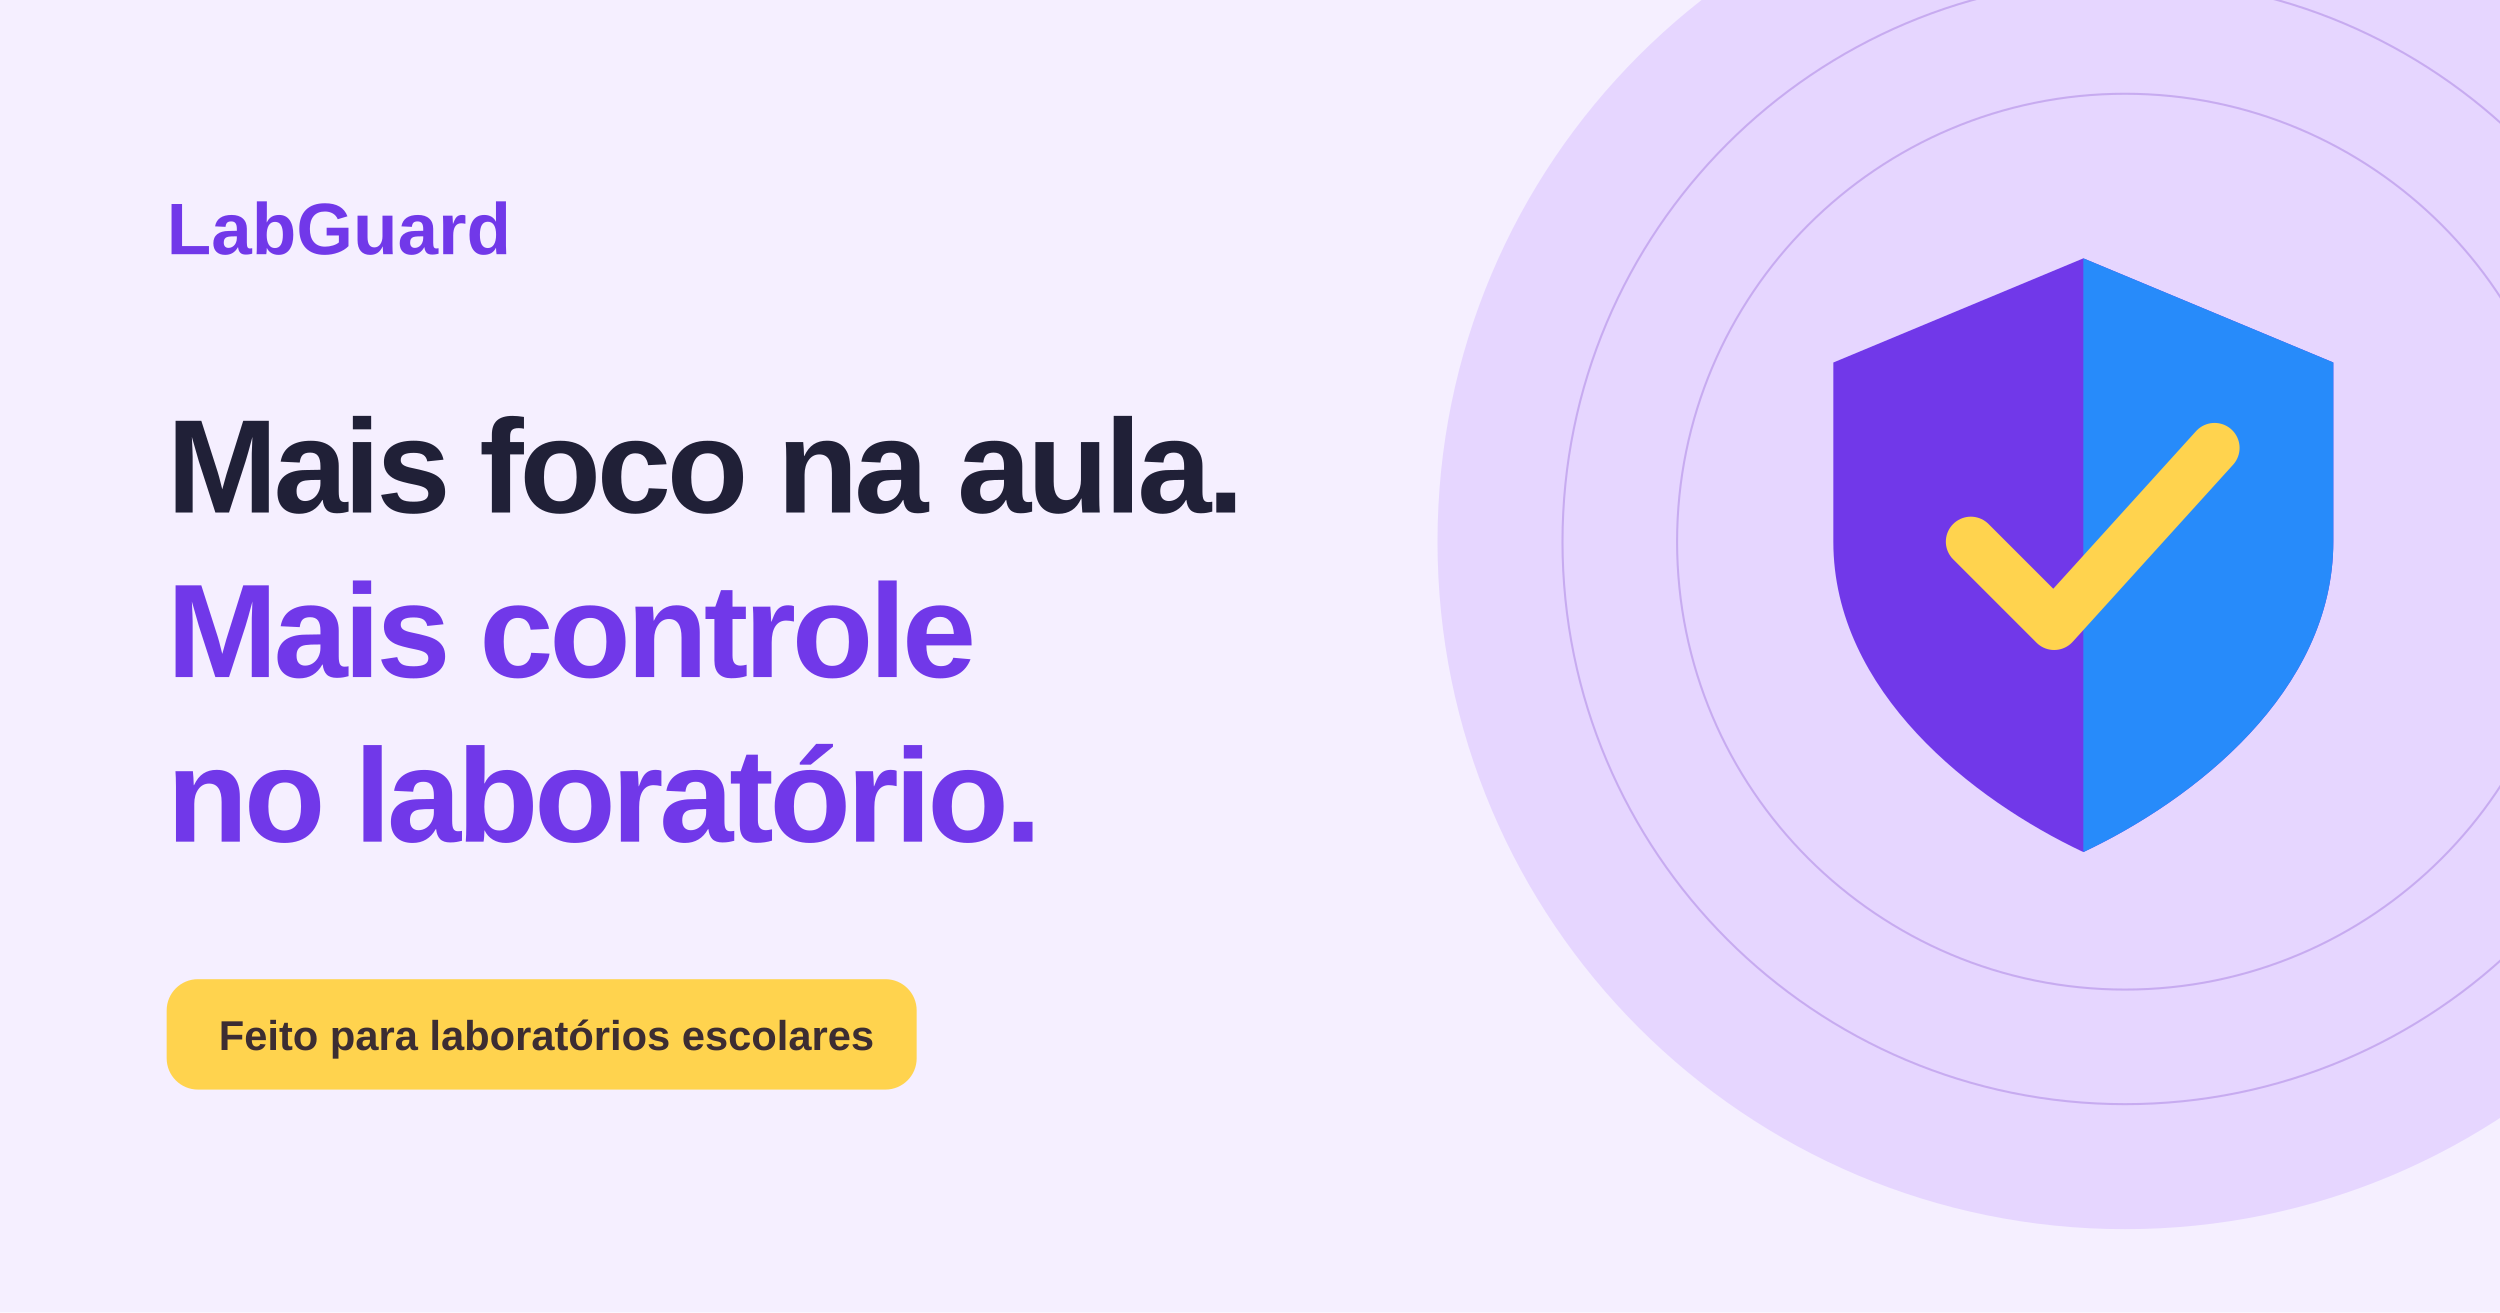
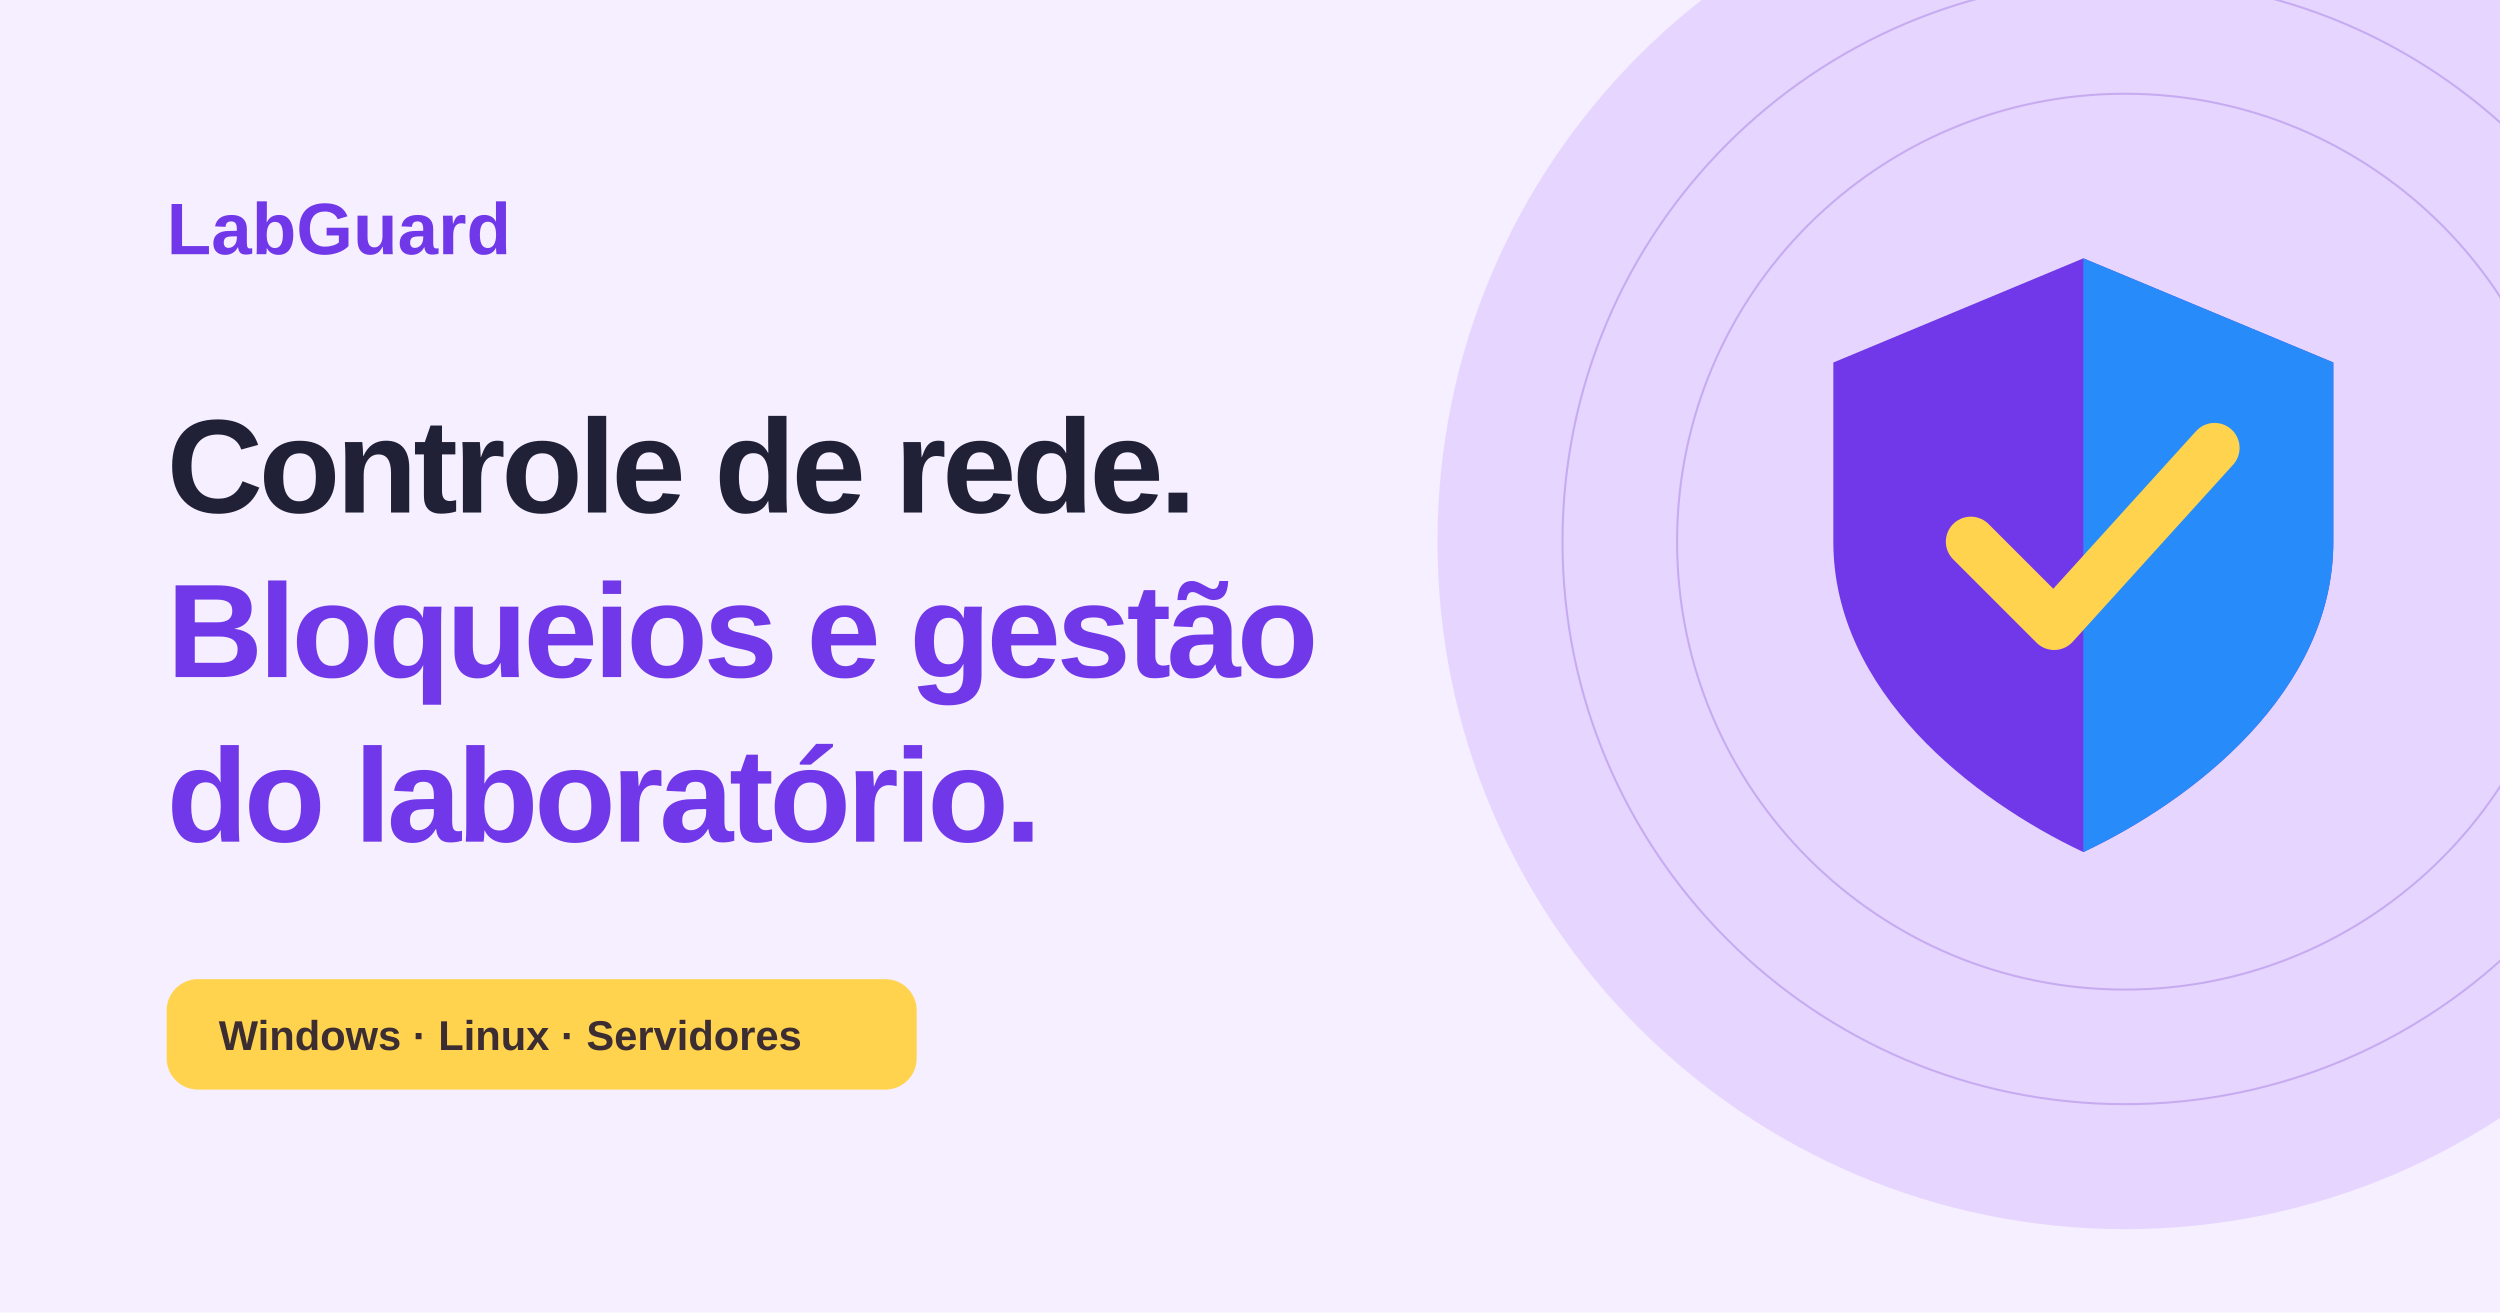
<svg xmlns="http://www.w3.org/2000/svg" width="1200" height="630" viewBox="0 0 1200 630">
  <rect width="1200" height="630" fill="#F5EFFF" />
  <circle cx="1020" cy="260" r="330" fill="#E6D6FF" />
  <circle cx="1020" cy="260" r="270" fill="none" stroke="#C7ABF0" />
  <circle cx="1020" cy="260" r="215" fill="none" stroke="#C7ABF0" />
  <path d="m1000 124 120 50v86c0 72-67 124-120 149-53-25-120-77-120-149v-86l120-50Z" fill="#7138E9" />
  <path d="M1000 124v285c53-25 120-77 120-149v-86l-120-50Z" fill="#278BFA" />
  <path d="m946 260 40 40 77-85" fill="none" stroke="#FFD34E" stroke-width="24" stroke-linecap="round" stroke-linejoin="round" />
  <text x="80" y="122" font-family="Arial,sans-serif" font-size="35" font-weight="800" fill="#7138E9">LabGuard</text>
-   <text x="80" y="246" font-family="Arial,sans-serif" font-size="64" font-weight="800" letter-spacing="-2" fill="#202037">Mais foco na aula.</text>
-   <text x="80" y="325" font-family="Arial,sans-serif" font-size="64" font-weight="800" letter-spacing="-2" fill="#7138E9">Mais controle</text>
-   <text x="80" y="404" font-family="Arial,sans-serif" font-size="64" font-weight="800" letter-spacing="-2" fill="#7138E9">no laboratório.</text>
+   <text x="80" y="246" font-family="Arial,sans-serif" font-size="64" font-weight="800" letter-spacing="-2" fill="#202037">Controle de rede.</text>
+   <text x="80" y="325" font-family="Arial,sans-serif" font-size="64" font-weight="800" letter-spacing="-2" fill="#7138E9">Bloqueios e gestão</text>
+   <text x="80" y="404" font-family="Arial,sans-serif" font-size="64" font-weight="800" letter-spacing="-2" fill="#7138E9">do laboratório.</text>
  <rect x="80" y="470" width="360" height="53" rx="15" fill="#FFD34E" />
-   <text x="105" y="504" font-family="Arial,sans-serif" font-size="20" font-weight="700" fill="#3C2D32">Feito para laboratórios escolares</text>
+   <text x="105" y="504" font-family="Arial,sans-serif" font-size="20" font-weight="700" fill="#3C2D32">Windows · Linux · Servidores</text>
</svg>
